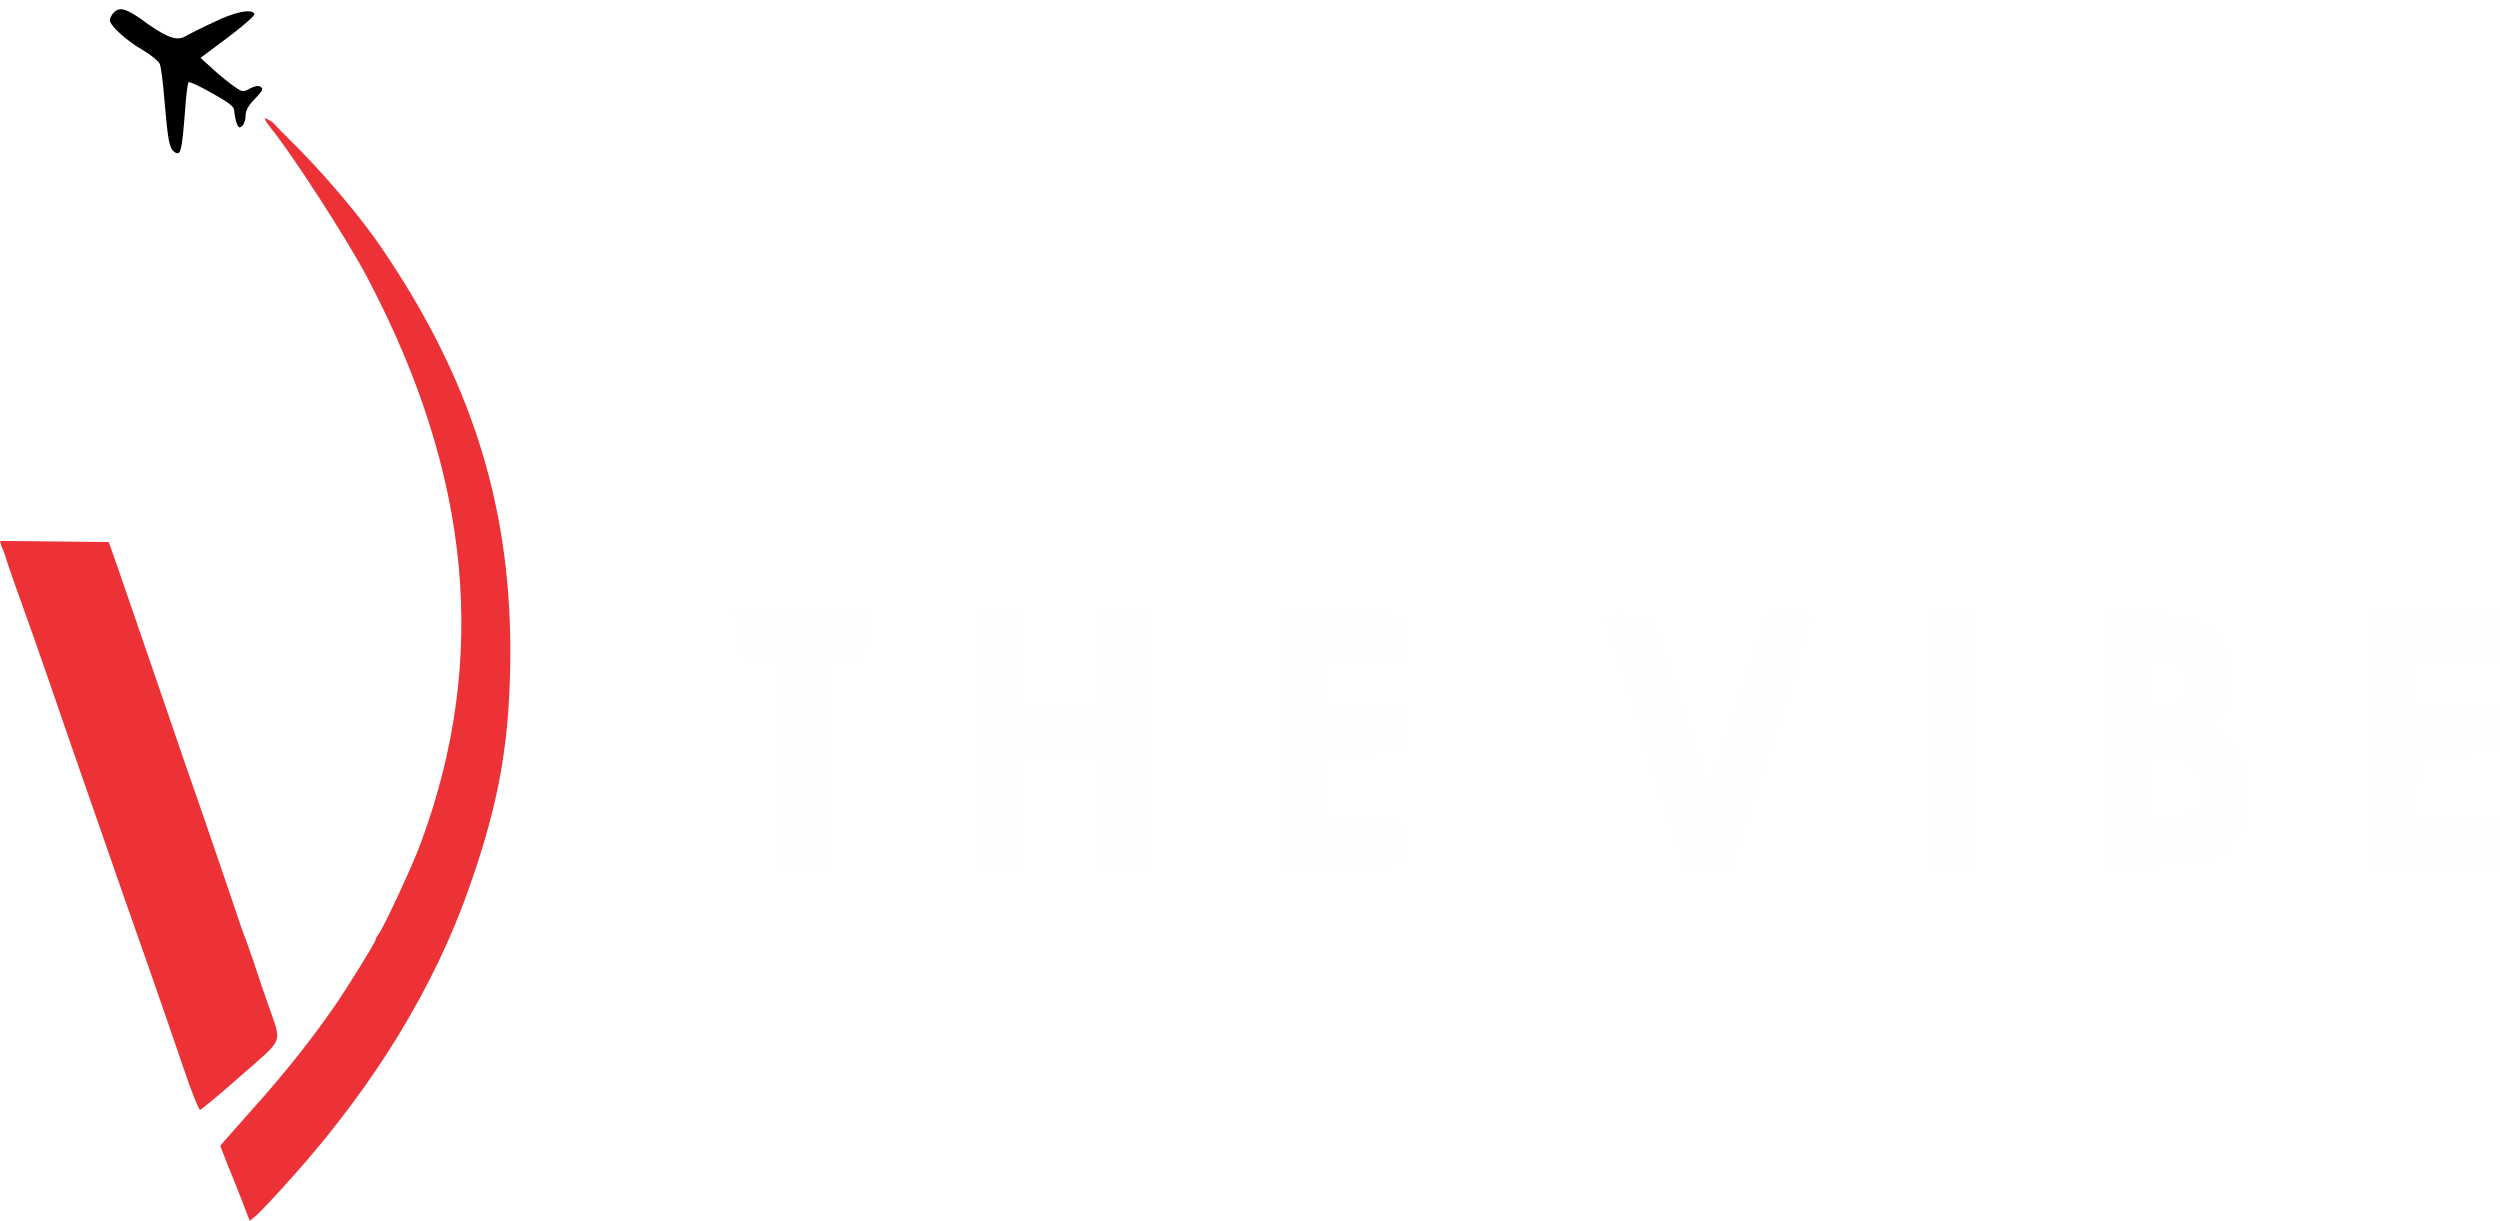
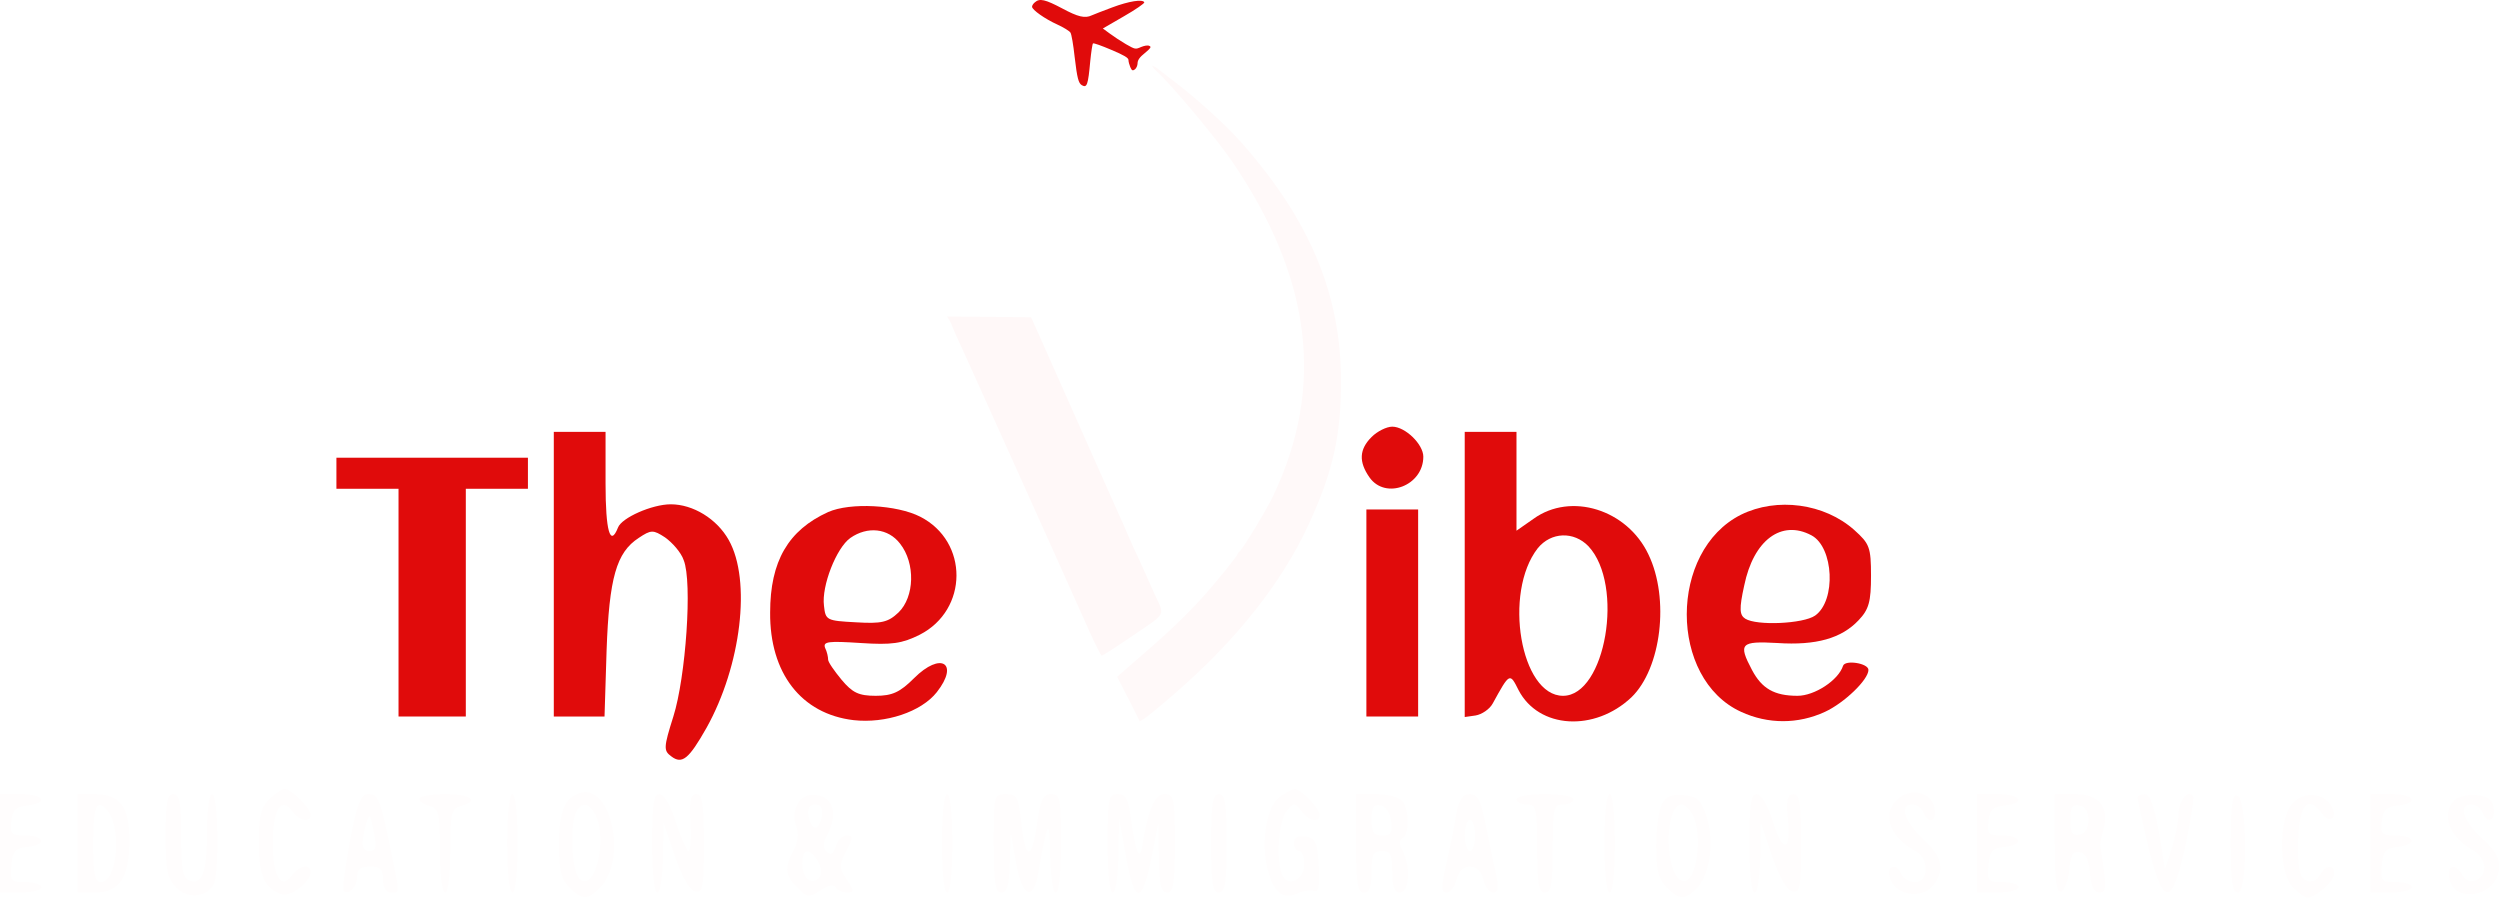
- <svg xmlns="http://www.w3.org/2000/svg" width="172" height="84" viewBox="0 0 172 84" fill="none">
-   <path d="M7.806 0.887C7.664 1.043 7.557 1.278 7.557 1.396C7.557 1.748 8.698 2.805 9.803 3.431C10.337 3.745 10.872 4.175 10.979 4.371C11.086 4.567 11.228 5.78 11.335 7.15C11.549 9.616 11.656 10.204 11.977 10.438C12.44 10.791 12.512 10.399 12.725 7.698C12.797 6.641 12.904 5.702 12.975 5.663C13.011 5.584 13.759 5.937 14.579 6.406C15.72 7.033 16.112 7.346 16.112 7.581C16.112 7.777 16.183 8.129 16.254 8.403C16.397 8.794 16.468 8.834 16.646 8.677C16.789 8.559 16.896 8.246 16.896 7.972C16.896 7.62 17.074 7.268 17.538 6.798C18.072 6.25 18.143 6.093 17.93 5.976C17.787 5.858 17.502 5.937 17.181 6.093C16.682 6.367 16.682 6.367 15.827 5.741C15.363 5.389 14.722 4.841 14.401 4.527L13.795 3.979L15.684 2.57C16.718 1.787 17.538 1.083 17.502 0.965C17.359 0.574 16.147 0.809 14.65 1.552C13.795 1.944 12.975 2.374 12.832 2.453C12.226 2.844 11.62 2.648 10.195 1.67C8.733 0.574 8.234 0.417 7.806 0.887Z" fill="black" />
-   <path d="M18.215 8.168C18.215 8.246 18.428 8.559 18.678 8.873C19.926 10.36 23.953 16.545 25.308 19.168C32.437 32.712 33.613 45.357 28.98 57.922C28.373 59.606 26.413 63.755 26.057 64.264C25.914 64.421 25.843 64.577 25.843 64.656C25.843 64.812 23.882 67.983 22.956 69.314C21.458 71.467 19.747 73.659 17.466 76.204L15.149 78.826L15.577 79.922C15.826 80.549 16.29 81.684 16.611 82.506L17.181 83.994L17.609 83.641C17.858 83.446 19.07 82.154 20.318 80.745C25.807 74.559 29.871 67.905 32.259 61.132C34.398 55.065 35.111 50.876 35.111 44.613C35.075 34.592 32.366 26.058 26.306 17.132C24.809 14.901 22.1 11.73 19.89 9.577C19.498 9.186 18.999 8.677 18.749 8.403C18.428 8.207 18.215 8.09 18.215 8.168Z" fill="#EC3137" />
-   <path d="M0.107 37.606C0.214 37.801 0.356 38.193 0.428 38.467C0.499 38.702 0.713 39.328 0.891 39.837C1.069 40.307 1.711 42.147 2.317 43.83C2.923 45.552 3.636 47.627 3.921 48.449C4.206 49.271 5.347 52.599 6.487 55.848C7.592 59.058 9.232 63.716 10.088 66.143C10.943 68.57 12.084 71.898 12.618 73.463C13.153 75.068 13.688 76.36 13.759 76.36C13.83 76.36 15.114 75.303 16.575 74.011C19.605 71.35 19.391 71.858 18.464 69.157C18.143 68.257 17.68 66.887 17.43 66.104C17.145 65.321 16.896 64.538 16.789 64.342C16.718 64.147 16.432 63.325 16.147 62.463C15.862 61.641 15.506 60.584 15.363 60.154C15.042 59.175 13.224 53.93 12.69 52.403C10.515 46.022 8.769 41.011 8.198 39.328L7.485 37.293L3.743 37.253L0 37.214L0.107 37.606Z" fill="#ED3237" />
-   <path d="M50.723 43.752C50.83 45.161 50.901 45.239 52.185 45.357L53.504 45.474V52.52V59.528H55.108H56.712V52.52V45.474L58.066 45.357C59.314 45.239 59.385 45.161 59.492 43.752L59.599 42.303H55.108H50.616L50.723 43.752Z" fill="#FFFDFD" />
-   <path d="M67.405 50.915V59.528H68.831H70.257V55.809V52.09H72.93H75.603V55.809V59.528H77.207H78.811V50.915V42.303H77.207H75.603V45.631V48.997L73.037 48.88L70.435 48.762L70.328 45.513L70.221 42.303H68.831H67.405V50.915Z" fill="#FFFDFD" />
-   <path d="M88.079 50.915V59.528H92.357C96.991 59.528 96.67 59.684 96.777 57.374C96.812 56.67 96.563 56.592 93.854 56.474L90.895 56.357L91.002 54.125L91.109 51.894L93.854 51.777C96.777 51.659 97.026 51.464 96.706 49.428C96.563 48.606 96.385 48.567 93.747 48.567H90.931V47.001V45.435H93.747H96.563L96.706 44.065C96.777 43.282 96.777 42.577 96.67 42.499C96.599 42.382 94.602 42.303 92.285 42.303H88.079V50.915Z" fill="#FFFDFD" />
-   <path d="M110.572 42.617C110.643 42.773 111.89 46.688 113.352 51.229L116.025 59.528H117.487H118.984L121.693 51.19C123.226 46.648 124.438 42.773 124.438 42.577C124.438 42.421 123.832 42.303 123.047 42.303H121.693L120.053 47.079C119.162 49.741 118.307 52.364 118.2 52.99C118.057 53.577 117.843 54.125 117.665 54.243C117.522 54.321 116.524 51.737 115.455 48.449L113.494 42.499L111.997 42.382C111.142 42.303 110.536 42.421 110.572 42.617Z" fill="#FFFDFD" />
-   <path d="M132.636 50.915V59.528H134.062H135.487V50.915V42.303H134.062H132.636V50.915Z" fill="#FFFDFD" />
-   <path d="M144.755 50.955V59.606L148.462 59.449C151.813 59.332 152.276 59.254 153.096 58.392C154.237 57.218 154.914 54.908 154.593 53.46C154.451 52.873 153.88 51.855 153.274 51.229C152.062 49.898 152.062 49.819 152.811 48.919C153.132 48.528 153.381 47.588 153.417 46.844C153.488 43.713 151.635 42.303 147.429 42.303H144.755V50.955ZM150.387 46.14C151.314 47.431 150.387 48.958 148.64 48.958C147.642 48.958 147.607 48.88 147.607 47.275C147.607 46.335 147.678 45.474 147.785 45.357C148.141 44.965 149.924 45.513 150.387 46.14ZM151.171 52.873C152.704 54.556 151.67 56.396 149.175 56.396H147.607V54.243V52.09H149.033C149.995 52.09 150.708 52.364 151.171 52.873Z" fill="#FFFDFD" />
-   <path d="M163.291 50.915V59.528H167.568H171.846V57.962V56.396H168.994H166.107L166.214 54.125L166.321 51.894L169.101 51.777L171.846 51.659V50.133V48.567H168.994H166.142V47.001V45.435H168.994H171.846V43.869V42.303H167.568H163.291V50.915Z" fill="#FFFDFD" />
+ <svg xmlns="http://www.w3.org/2000/svg" width="2322" height="834" viewBox="0 0 2322 834" fill="none">
+   <path d="M1273.91 405.898C1262.37 417.436 1261.89 428.973 1271.98 443.395C1286.88 464.547 1321.98 451.087 1321.98 424.166C1321.98 412.629 1305.15 396.284 1293.13 396.284C1287.85 396.284 1279.19 400.61 1273.91 405.898Z" fill="#E00B0B" />
+   <path d="M514.369 533.291V665.491H537.925H561.48L563.403 603.958C565.806 536.656 572.536 513.101 593.207 499.64C604.744 491.949 606.667 491.949 617.724 499.159C624.454 503.967 632.626 513.101 635.03 520.312C643.202 540.502 636.953 628.956 625.415 665.491C616.282 694.335 616.282 697.219 623.493 702.507C633.588 710.199 639.837 704.911 656.181 676.067C688.39 618.38 698.004 539.06 676.852 501.563C665.796 481.853 643.683 468.393 623.012 468.393C605.706 468.393 577.344 480.892 573.978 490.026C566.768 508.293 562.441 493.391 562.441 449.164V401.091H538.405H514.369V533.291Z" fill="#E00B0B" />
+   <path d="M1360.43 533.772V665.972L1370.53 664.53C1376.3 663.568 1383.51 658.761 1386.39 653.473C1402.26 624.629 1402.26 624.629 1410.43 640.974C1429.18 677.029 1481.1 679.913 1515.23 647.704C1543.11 620.783 1550.8 555.885 1531.09 515.023C1511.38 473.2 1458.98 456.855 1424.37 481.853L1408.51 492.91V447.241V401.091H1384.47H1360.43V533.772ZM1475.33 507.332C1508.98 543.386 1491.19 646.262 1451.77 646.262C1412.35 646.262 1396.01 550.597 1428.22 509.255C1440.71 493.871 1461.87 493.391 1475.33 507.332Z" fill="#E00B0B" />
+   <path d="M312.467 439.549V453.971H341.31H370.154V559.731V665.491H401.4H432.647V559.731V453.971H461.49H490.333V439.549V425.127H401.4H312.467V439.549Z" fill="#E00B0B" />
+   <path d="M769.15 475.604C732.135 492.429 715.31 521.273 715.31 568.865C714.829 625.11 744.153 663.087 792.706 668.856C822.51 672.221 855.68 661.165 870.101 642.897C891.253 615.976 873.947 604.919 848.95 629.917C835.97 642.897 828.759 646.262 813.376 646.262C797.513 646.262 791.744 643.378 781.649 631.359C774.919 623.187 769.15 615.015 769.15 612.611C769.15 610.207 768.189 605.4 766.266 601.554C764.343 595.786 769.631 595.305 799.436 597.228C828.279 599.151 837.893 597.709 854.238 589.536C899.425 566.461 899.906 503.005 854.718 479.93C833.086 468.874 789.821 466.47 769.15 475.604ZM835.97 504.928C850.392 523.196 849.43 554.443 834.528 568.865C824.914 577.999 818.664 579.441 795.109 577.999C767.708 576.557 766.747 576.076 765.305 562.615C762.901 544.348 776.842 508.774 789.821 499.64C805.685 488.583 824.914 490.506 835.97 504.928Z" fill="#E00B0B" />
+   <path d="M1617.14 478.007C1549.84 511.658 1549.84 630.398 1617.14 661.165C1642.14 672.702 1670.02 672.702 1695.02 661.165C1712.8 652.992 1735.4 631.359 1735.4 622.226C1735.4 615.976 1713.76 612.611 1711.84 618.38C1707.51 631.84 1685.4 646.262 1669.54 646.262C1647.9 646.262 1636.37 639.532 1627.23 622.226C1614.25 597.709 1616.66 595.305 1650.79 597.228C1686.84 599.631 1710.4 592.901 1726.26 576.076C1735.88 565.981 1737.8 558.77 1737.8 534.733C1737.8 508.293 1736.36 504.928 1722.42 492.429C1694.53 467.431 1650.31 461.663 1617.14 478.007ZM1682.52 497.237C1703.19 508.293 1705.59 557.808 1685.88 571.749C1674.82 579.441 1631.56 581.364 1620.98 574.634C1615.7 571.269 1615.22 565.5 1620.02 543.867C1628.68 501.563 1654.63 482.334 1682.52 497.237Z" fill="#E00B0B" />
+   <path d="M1269.1 569.346V665.491H1293.13H1317.17V569.346V473.2H1293.13H1269.1V569.346Z" fill="#E00B0B" />
+   <path d="M249.974 742.407C242.282 750.099 240.359 758.271 240.359 782.308C240.359 813.074 245.647 825.093 261.03 830.381C269.683 833.746 288.431 819.324 288.431 809.709C288.431 802.018 277.856 803.941 271.126 813.074C261.03 827.015 253.339 814.036 253.339 783.269C253.339 752.503 261.03 739.523 271.126 752.983C277.856 762.598 288.431 764.521 288.431 756.829C288.431 750.58 270.645 732.793 264.395 732.793C261.992 732.793 255.262 737.119 249.974 742.407Z" fill="#FFFDFD" />
+   <path d="M538.405 736.639C524.464 740.965 519.177 753.945 519.177 784.231C519.177 808.267 521.099 816.44 528.791 824.131C540.809 836.149 545.616 836.149 557.153 824.612C583.112 798.653 567.729 727.024 538.405 736.639ZM552.827 756.349C564.845 779.424 552.346 830.381 537.925 815.959C531.194 809.229 529.272 769.328 534.56 755.387C539.367 744.811 546.577 744.811 552.827 756.349Z" fill="#FFFDFD" />
+   <path d="M1188.82 740.004C1176.32 748.657 1170.55 782.788 1177.76 808.748C1183.05 829.419 1192.66 836.149 1205.64 829.419C1209.97 827.496 1216.7 826.535 1220.06 827.496C1224.87 829.419 1225.83 823.65 1224.87 804.421C1223.43 781.827 1221.99 778.462 1212.85 777.02C1205.16 776.058 1201.8 777.981 1201.8 782.788C1201.8 787.115 1204.2 790.48 1206.6 790.48C1209.49 790.48 1211.41 795.768 1211.41 802.498C1211.41 816.439 1197.95 824.131 1191.7 814.036C1184.97 802.979 1186.9 764.521 1194.59 753.945C1201.32 745.292 1202.28 745.292 1208.53 752.983C1215.26 762.598 1225.83 764.521 1225.83 756.829C1225.83 751.06 1208.05 732.793 1202.76 732.793C1200.84 732.793 1194.59 736.158 1188.82 740.004Z" fill="#FFFDFD" />
+   <path d="M1764.72 740.485C1746.93 753.464 1753.66 777.02 1779.14 790.48C1792.12 797.691 1791.64 819.324 1778.66 819.324C1773.37 819.324 1767.6 815.959 1766.16 812.113C1762.8 803.46 1754.62 802.498 1754.62 810.671C1755.1 830.381 1784.43 837.592 1796.45 821.247C1806.54 807.306 1803.66 795.287 1785.87 778.943C1768.57 762.598 1763.76 747.215 1776.26 747.215C1780.58 747.215 1784.91 750.58 1786.35 754.426C1790.68 765.482 1798.85 763.079 1796.93 751.541C1795 737.119 1777.7 731.351 1764.72 740.485Z" fill="#FFFDFD" />
+   <path d="M0 783.269V828.938H19.229C29.805 828.938 38.458 826.535 38.458 824.131C38.458 821.247 31.727 819.324 23.555 819.324C10.095 819.324 9.134 818.362 10.576 803.46C11.537 790.48 14.422 787.596 25.478 786.634C43.265 784.711 41.822 776.058 23.555 776.058C10.576 776.058 9.134 774.616 10.576 762.598C11.537 752.503 14.902 749.137 25.478 748.176C45.668 745.772 40.861 737.6 19.229 737.6H0V783.269Z" fill="#FFFDFD" />
+   <path d="M72.108 783.269V828.938H88.452C111.046 828.938 120.18 814.997 120.18 780.385C120.18 749.137 111.527 737.6 87.491 737.6H72.108V783.269ZM99.99 752.983C113.45 770.289 108.642 819.324 93.74 819.324C87.972 819.324 86.529 811.632 86.529 783.269C86.529 748.176 89.894 740.965 99.99 752.983Z" fill="#FFFDFD" />
+   <path d="M153.83 776.058C153.83 808.267 155.272 815.959 163.925 824.612C174.02 834.707 190.845 833.746 198.056 822.208C203.825 814.036 202.863 737.6 197.095 737.6C194.21 737.6 192.288 752.503 192.288 772.213C192.288 810.19 187.961 822.208 175.943 817.882C169.694 815.478 168.252 807.306 168.252 776.058C168.252 745.292 166.809 737.6 161.041 737.6C155.272 737.6 153.83 745.292 153.83 776.058Z" fill="#FFFDFD" />
+   <path d="M324.966 781.346C320.64 805.383 317.755 826.054 319.197 827.496C323.524 831.823 331.696 823.65 331.696 814.036C331.696 807.306 335.061 804.902 343.714 804.902C353.328 804.902 355.732 807.306 355.732 816.92C355.732 824.612 358.616 828.938 362.943 828.938C371.596 828.938 371.596 832.303 362.943 789.519C352.848 740.965 351.406 737.6 341.791 737.6C335.061 737.6 331.696 746.253 324.966 781.346ZM347.56 774.616C349.963 786.634 349.002 790.48 343.714 790.48C336.023 790.48 335.061 784.711 339.388 767.405C343.233 753.945 343.714 754.906 347.56 774.616Z" fill="#FFFDFD" />
+   <path d="M389.382 741.927C389.382 744.33 393.709 747.215 398.997 748.657C407.65 751.06 408.611 755.387 408.611 789.999C408.611 812.594 410.534 828.938 413.418 828.938C416.303 828.938 418.225 812.594 418.225 789.999C418.225 755.387 419.187 751.06 427.84 748.657C445.626 743.849 437.454 737.6 413.418 737.6C400.439 737.6 389.382 739.523 389.382 741.927Z" fill="#FFFDFD" />
+   <path d="M471.105 783.269C471.105 810.671 473.027 828.938 475.912 828.938C478.796 828.938 480.719 810.671 480.719 783.269C480.719 755.868 478.796 737.6 475.912 737.6C473.027 737.6 471.105 755.868 471.105 783.269Z" fill="#FFFDFD" />
+   <path d="M605.706 783.269C605.706 810.671 607.629 828.938 610.513 828.938C613.397 828.938 615.32 814.516 615.801 796.249L616.282 764.04L626.858 795.287C633.588 814.997 640.798 827.015 645.606 827.977C652.816 829.419 653.778 824.131 653.778 783.75C653.778 746.734 652.336 737.6 647.048 737.6C641.279 737.6 640.318 743.369 641.279 764.04C642.241 778.462 641.279 790.48 639.356 790.48C637.914 790.48 632.626 778.462 627.819 764.04C623.012 748.176 616.762 737.6 612.436 737.6C607.148 737.6 605.706 746.734 605.706 783.269Z" fill="#FFFDFD" />
+   <path d="M740.788 746.734C737.423 752.503 736.942 760.675 739.346 766.925C742.23 774.135 741.269 782.308 736.942 789.999C728.289 806.825 729.251 813.074 740.788 824.612C749.922 833.746 751.364 833.746 761.94 827.015C769.15 822.208 774.438 821.247 776.361 824.131C777.803 827.015 782.611 828.938 786.937 828.938C793.667 828.938 793.667 827.496 786.456 816.92C779.246 805.863 779.246 803.46 785.976 790.48C792.225 777.981 792.706 776.058 786.456 776.058C782.611 776.058 777.803 780.385 776.361 786.154C773.958 793.365 771.554 794.807 767.708 790.961C763.862 787.115 764.343 782.789 768.67 774.616C778.284 756.349 773.958 740.485 758.575 738.562C749.922 737.6 744.153 740.004 740.788 746.734ZM763.382 757.791C762.42 764.04 760.017 768.847 757.132 768.847C754.729 768.847 751.845 764.04 750.883 757.791C749.922 750.58 751.845 747.215 757.132 747.215C762.42 747.215 764.343 750.58 763.382 757.791ZM760.017 800.575C763.382 807.306 763.862 812.113 760.497 815.478C753.287 822.689 745.114 815.478 745.114 802.018C745.114 787.596 752.325 787.115 760.017 800.575Z" fill="#FFFDFD" />
+   <path d="M874.909 783.269C874.909 810.671 876.831 828.938 879.716 828.938C882.6 828.938 884.523 810.671 884.523 783.269C884.523 755.868 882.6 737.6 879.716 737.6C876.831 737.6 874.909 755.868 874.909 783.269Z" fill="#FFFDFD" />
+   <path d="M922.98 783.269C922.98 820.766 924.423 828.938 930.191 828.938C935.479 828.938 937.402 822.208 937.883 801.056L938.844 773.655L943.651 801.056C949.42 833.265 959.515 838.072 964.322 810.671C972.975 761.156 974.898 758.271 975.379 793.845C975.86 813.555 977.782 828.938 980.667 828.938C983.551 828.938 985.474 810.671 985.474 783.269C985.474 741.446 984.512 737.6 976.34 737.6C969.129 737.6 966.726 742.407 963.842 760.675C959.034 798.172 952.785 801.056 948.939 767.405C946.055 740.004 944.613 737.6 934.518 737.6C922.98 737.6 922.98 738.561 922.98 783.269Z" fill="#FFFDFD" />
+   <path d="M1028.74 783.269C1028.74 810.671 1030.66 828.938 1033.55 828.938C1036.43 828.938 1038.35 814.036 1038.83 793.845L1039.31 759.233L1045.08 791.442C1053.74 841.437 1060.47 841.918 1070.08 793.845L1075.85 764.04L1076.33 796.249C1076.81 821.727 1078.25 828.938 1084.02 828.938C1089.79 828.938 1091.23 820.766 1091.23 783.269C1091.23 740.965 1090.27 737.6 1081.62 737.6C1072.48 737.6 1066.23 752.022 1060.95 785.673C1058.54 801.056 1054.7 791.442 1050.37 760.194C1047.97 741.927 1045.56 737.6 1037.87 737.6C1029.7 737.6 1028.74 741.446 1028.74 783.269Z" fill="#FFFDFD" />
+   <path d="M1124.88 783.269C1124.88 820.766 1126.32 828.938 1132.09 828.938C1137.86 828.938 1139.3 820.766 1139.3 783.269C1139.3 745.772 1137.86 737.6 1132.09 737.6C1126.32 737.6 1124.88 745.772 1124.88 783.269Z" fill="#FFFDFD" />
+   <path d="M1259.48 783.269C1259.48 820.766 1260.93 828.938 1266.69 828.938C1271.98 828.938 1273.91 823.65 1273.91 809.709C1273.91 793.845 1275.35 790.48 1283.52 790.48C1291.69 790.48 1293.13 793.845 1293.13 809.709C1293.13 823.65 1295.06 828.938 1300.34 828.938C1309 828.938 1310.44 804.421 1302.75 790.48C1299.38 784.231 1299.38 780.385 1302.75 778.462C1309.48 774.135 1309 750.58 1301.79 743.369C1298.42 740.004 1287.85 737.6 1277.75 737.6H1259.48V783.269ZM1292.17 763.079C1293.61 773.655 1291.69 776.058 1284 776.058C1275.83 776.058 1273.91 773.174 1273.91 761.156C1273.91 749.618 1275.83 746.734 1282.56 748.176C1287.37 749.137 1291.21 754.906 1292.17 763.079Z" fill="#FFFDFD" />
+   <path d="M1352.74 755.387C1351.3 765.482 1346.97 786.154 1343.61 801.056C1338.32 824.131 1338.32 828.938 1343.61 828.938C1346.97 828.938 1351.3 823.65 1352.74 816.92C1354.67 809.228 1358.99 804.902 1365.24 804.902C1371.49 804.902 1375.82 809.228 1377.74 816.92C1379.18 823.65 1383.51 828.938 1386.87 828.938C1391.68 828.938 1392.16 824.612 1389.28 810.671C1386.87 801.056 1383.03 780.385 1379.66 765.001C1375.34 743.369 1372.45 737.6 1365.24 737.6C1358.51 737.6 1355.15 742.407 1352.74 755.387ZM1370.05 776.058C1370.05 783.75 1368.13 790.48 1365.24 790.48C1362.84 790.48 1360.43 783.75 1360.43 776.058C1360.43 767.886 1362.84 761.636 1365.24 761.636C1368.13 761.636 1370.05 767.886 1370.05 776.058Z" fill="#FFFDFD" />
+   <path d="M1408.51 742.407C1408.51 744.811 1412.83 747.215 1418.12 747.215C1426.77 747.215 1427.74 750.58 1427.74 788.076C1427.74 821.247 1429.18 828.938 1434.95 828.938C1440.71 828.938 1442.16 821.247 1442.16 788.076C1442.16 750.58 1443.12 747.215 1451.77 747.215C1457.06 747.215 1461.39 744.811 1461.39 742.407C1461.39 739.523 1449.37 737.6 1434.95 737.6C1420.52 737.6 1408.51 739.523 1408.51 742.407Z" fill="#FFFDFD" />
+   <path d="M1490.23 783.269C1490.23 810.671 1492.15 828.938 1495.04 828.938C1497.92 828.938 1499.84 810.671 1499.84 783.269C1499.84 755.868 1497.92 737.6 1495.04 737.6C1492.15 737.6 1490.23 755.868 1490.23 783.269Z" fill="#FFFDFD" />
+   <path d="M1543.59 746.734C1540.7 752.022 1538.3 769.328 1538.3 785.192C1538.3 808.267 1540.22 816.439 1547.92 824.131C1559.93 836.149 1564.74 836.149 1575.8 825.092C1588.3 812.594 1592.62 780.866 1584.93 758.271C1580.12 742.888 1576.76 740.004 1563.78 738.562C1552.72 737.6 1547.43 739.523 1543.59 746.734ZM1571.95 756.348C1582.05 775.578 1575.8 820.766 1563.3 818.362C1545.99 814.997 1545.03 747.215 1562.34 747.215C1564.74 747.215 1569.07 751.541 1571.95 756.348Z" fill="#FFFDFD" />
+   <path d="M1624.83 783.269C1624.83 810.671 1626.75 828.938 1629.64 828.938C1632.52 828.938 1634.44 814.516 1634.93 796.249L1635.41 764.04L1645.98 795.287C1652.71 814.997 1659.92 827.015 1664.73 827.977C1671.94 829.419 1672.9 824.131 1672.9 783.75C1672.9 746.253 1671.46 737.6 1665.69 737.6C1660.4 737.6 1658.96 742.407 1660.4 758.271C1663.77 790.961 1656.56 793.845 1646.94 764.04C1642.14 748.176 1635.89 737.6 1631.56 737.6C1626.27 737.6 1624.83 746.734 1624.83 783.269Z" fill="#FFFDFD" />
+   <path d="M1836.35 783.269V828.938H1855.58C1866.15 828.938 1874.8 826.535 1874.8 824.131C1874.8 821.247 1868.07 819.324 1859.9 819.324C1846.44 819.324 1845.48 818.362 1846.92 803.46C1847.88 790.48 1850.77 787.596 1861.82 786.634C1879.61 784.711 1878.17 776.058 1859.9 776.058C1846.92 776.058 1845.48 774.616 1846.92 762.598C1847.88 752.503 1851.25 749.137 1861.82 748.176C1882.01 745.772 1877.21 737.6 1855.58 737.6H1836.35V783.269Z" fill="#FFFDFD" />
+   <path d="M1908.45 783.75C1908.45 818.362 1909.9 829.419 1914.7 827.977C1917.59 826.535 1920.95 817.882 1921.91 807.786C1923.36 793.845 1925.28 790.48 1931.53 791.442C1937.3 792.403 1940.18 798.652 1941.14 811.151C1942.1 823.17 1944.99 828.938 1949.8 828.938C1956.53 828.938 1957.01 825.092 1950.76 785.673C1950.28 784.231 1951.72 777.5 1953.64 770.289C1959.41 749.618 1949.8 737.6 1927.68 737.6H1908.45V783.75ZM1939.7 761.636C1939.7 769.328 1936.82 774.135 1931.53 775.097C1924.8 776.539 1922.88 773.655 1922.88 761.636C1922.88 749.618 1924.8 746.734 1931.53 748.176C1936.82 749.137 1939.7 753.945 1939.7 761.636Z" fill="#FFFDFD" />
+   <path d="M1985.37 740.965C1985.37 743.369 1990.18 764.04 1995.46 787.115C2009.41 843.36 2017.58 842.399 2030.08 784.231C2034.88 760.675 2038.25 740.484 2036.81 739.042C2031.52 733.754 2023.83 743.369 2023.35 755.868C2023.35 763.079 2020.46 777.5 2017.1 788.076L2010.85 807.306L2005.08 772.212C2000.75 748.657 1996.91 737.6 1992.1 737.6C1988.25 737.6 1985.37 739.042 1985.37 740.965Z" fill="#FFFDFD" />
+   <path d="M2071.9 782.788C2071.9 819.324 2073.34 828.938 2078.63 828.938C2087.76 828.938 2087.28 741.927 2078.15 739.042C2073.34 737.119 2071.9 748.176 2071.9 782.788Z" fill="#FFFDFD" />
+   <path d="M2127.66 748.176C2116.13 764.521 2117.09 811.632 2129.59 824.131C2134.87 829.419 2140.64 833.746 2143.05 833.746C2150.74 833.746 2168.04 818.362 2168.04 811.632C2168.04 802.498 2159.87 802.979 2154.58 813.074C2151.7 817.882 2146.89 819.805 2142.08 817.882C2136.32 815.478 2134.39 808.267 2134.39 788.557C2134.39 748.657 2142.56 736.639 2156.51 755.387C2164.2 765.963 2171.89 759.233 2165.16 748.176C2156.99 735.197 2136.8 735.197 2127.66 748.176Z" fill="#FFFDFD" />
+   <path d="M2201.69 783.269V828.938H2220.92C2231.5 828.938 2240.15 826.535 2240.15 824.131C2240.15 821.247 2233.42 819.324 2225.25 819.324C2211.79 819.324 2210.83 818.362 2212.27 803.46C2213.23 790.48 2216.11 787.596 2227.17 786.634C2244.96 784.711 2243.52 776.058 2225.25 776.058C2212.27 776.058 2210.83 774.616 2212.27 762.598C2213.23 752.503 2216.6 749.137 2227.17 748.176C2247.36 745.772 2242.55 737.6 2220.92 737.6H2201.69V783.269Z" fill="#FFFDFD" />
+   <path d="M2279.57 743.369C2266.59 756.348 2275.24 778.462 2298.32 790.48C2303.12 793.364 2307.45 800.095 2307.45 805.383C2307.45 817.882 2293.03 823.17 2287.26 813.074C2281.01 801.537 2272.84 802.979 2274.76 814.997C2278.13 839.514 2318.03 833.265 2320.91 808.267C2322.35 797.691 2318.51 790.961 2305.53 778.943C2287.74 762.598 2282.93 747.215 2295.43 747.215C2299.76 747.215 2304.09 750.58 2305.53 754.426C2309.85 765.482 2318.03 763.079 2316.1 750.58C2315.14 742.888 2310.82 739.523 2300.24 738.562C2292.07 737.6 2282.93 740.004 2279.57 743.369Z" fill="#FFFDFD" />
+   <path d="M961.262 2.092C959.754 3.254 958.569 5.118 958.569 6.25C958.569 9.123 970.565 17.591 982.058 22.788C987.805 25.386 993.372 28.841 994.234 30.278C995.239 31.714 996.927 41.772 998.112 52.716C1000.48 72.709 1001.67 77.294 1004.86 79.159C1009.61 81.88 1010.61 78.884 1012.62 56.874C1013.48 48.253 1014.63 40.763 1015.17 40.335C1015.68 39.754 1023.29 42.506 1032.05 46.235C1044.05 51.279 1048.11 53.725 1048.11 55.712C1048.11 57.301 1048.97 60.297 1049.8 62.315C1051.3 65.617 1051.99 65.922 1054.03 64.486C1055.4 63.477 1056.58 60.878 1056.58 58.738C1056.58 55.865 1058.6 52.991 1063.34 49.262C1068.72 44.798 1069.59 43.514 1067.57 42.658C1066.07 41.803 1063.01 42.383 1059.82 43.667C1054.57 45.96 1054.43 45.96 1045.63 40.947C1040.75 38.073 1033.99 33.61 1030.58 31.042L1024.33 26.456L1043.91 15.115C1054.72 8.94 1063.16 3.04 1062.83 2.184C1061.47 -0.965 1048.65 1.022 1032.95 6.922C1024.15 10.224 1015.57 13.525 1014.02 14.259C1007.77 17.285 1001.2 15.696 986.512 7.778C970.888 -0.476 965.644 -1.79 961.262 2.092Z" fill="#E00B0B" />
+   <path d="M1070.15 61.221C1070.15 61.95 1072.34 64.5 1075.03 66.928C1088.2 78.918 1129.85 128.58 1144.21 149.707C1218.44 258.35 1230.75 359.828 1182.35 460.881C1175.92 474.298 1155.69 507.689 1151.81 511.696C1150.45 512.85 1149.44 514.276 1149.44 514.823C1149.44 515.976 1129.03 541.384 1119.23 552.221C1103.7 569.645 1085.65 587.039 1061.86 607.468L1037.57 628.595L1042.13 637.459C1044.67 642.468 1049.55 651.726 1052.75 658.161L1058.67 670L1063.04 667.298C1065.59 665.72 1078.22 655.308 1091.21 644.046C1148.4 594.506 1190.92 540.838 1215.72 486.592C1238.14 437.902 1245.57 404.359 1245.57 353.969C1245.39 273.618 1216.9 205.076 1153.79 133.285C1138.11 115.436 1109.9 90.029 1086.8 72.756C1082.74 69.63 1077.36 65.471 1074.81 63.468C1072.16 61.646 1070.15 60.493 1070.15 61.221Z" fill="#FFF9F9" />
+   <path d="M881.608 297.015C882.611 298.72 884.149 301.886 884.794 303.896C885.653 305.906 887.657 310.778 889.517 314.767C891.378 318.634 897.927 333.249 904.154 346.982C910.381 360.715 917.968 377.493 920.974 384.222C924.016 390.951 935.969 417.594 947.743 443.659C959.338 469.572 976.193 506.933 985.104 526.695C993.872 546.304 1005.79 572.948 1011.52 585.676C1017.24 598.556 1022.61 609 1023.29 609C1024.15 609 1037.25 600.565 1052.56 590.091C1084.02 568.624 1082.02 572.765 1072.07 551.146C1068.88 543.99 1063.98 532.968 1061.12 526.665C1058.25 520.362 1055.39 513.906 1054.57 512.353C1053.71 510.77 1050.7 504.041 1047.84 497.311C1044.98 490.582 1041.29 482.269 1039.61 478.707C1036.24 470.972 1017.24 428.434 1011.84 416.407C989.113 365.16 971.112 324.632 965.064 311.174L957.656 294.7L918.612 294.274L879.569 294L881.608 297.015Z" fill="#FFF8F8" />
</svg>
